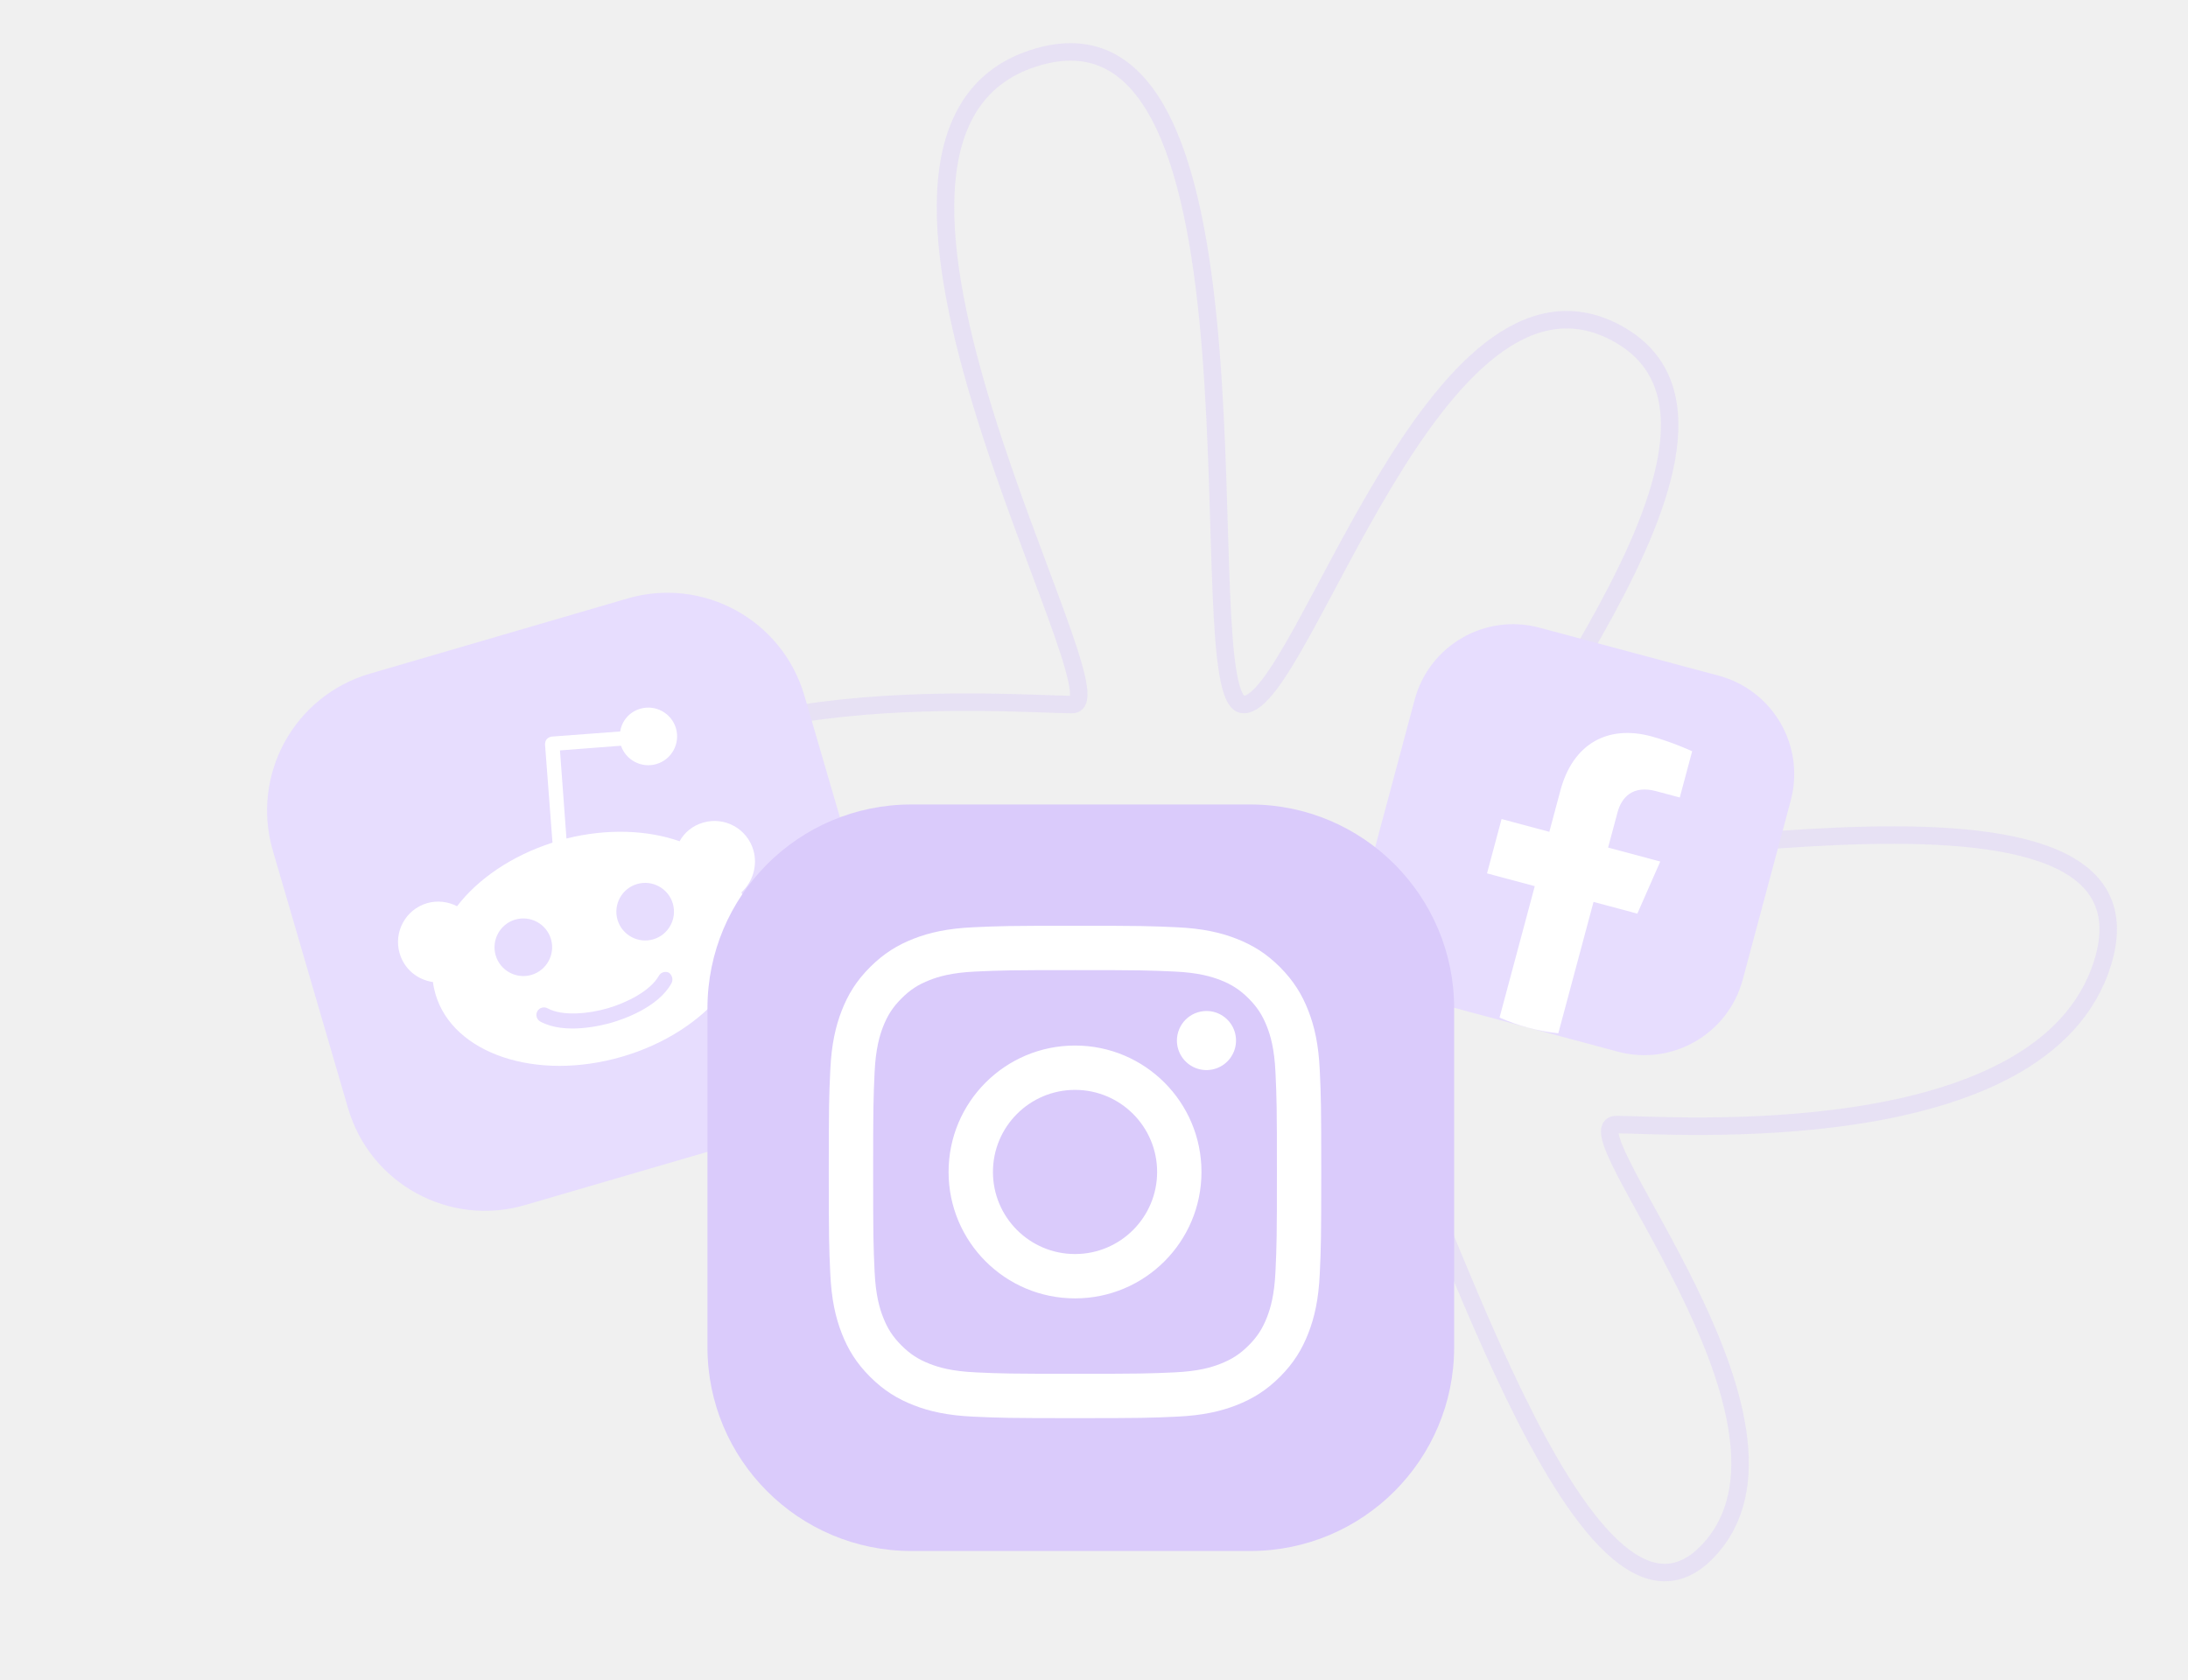
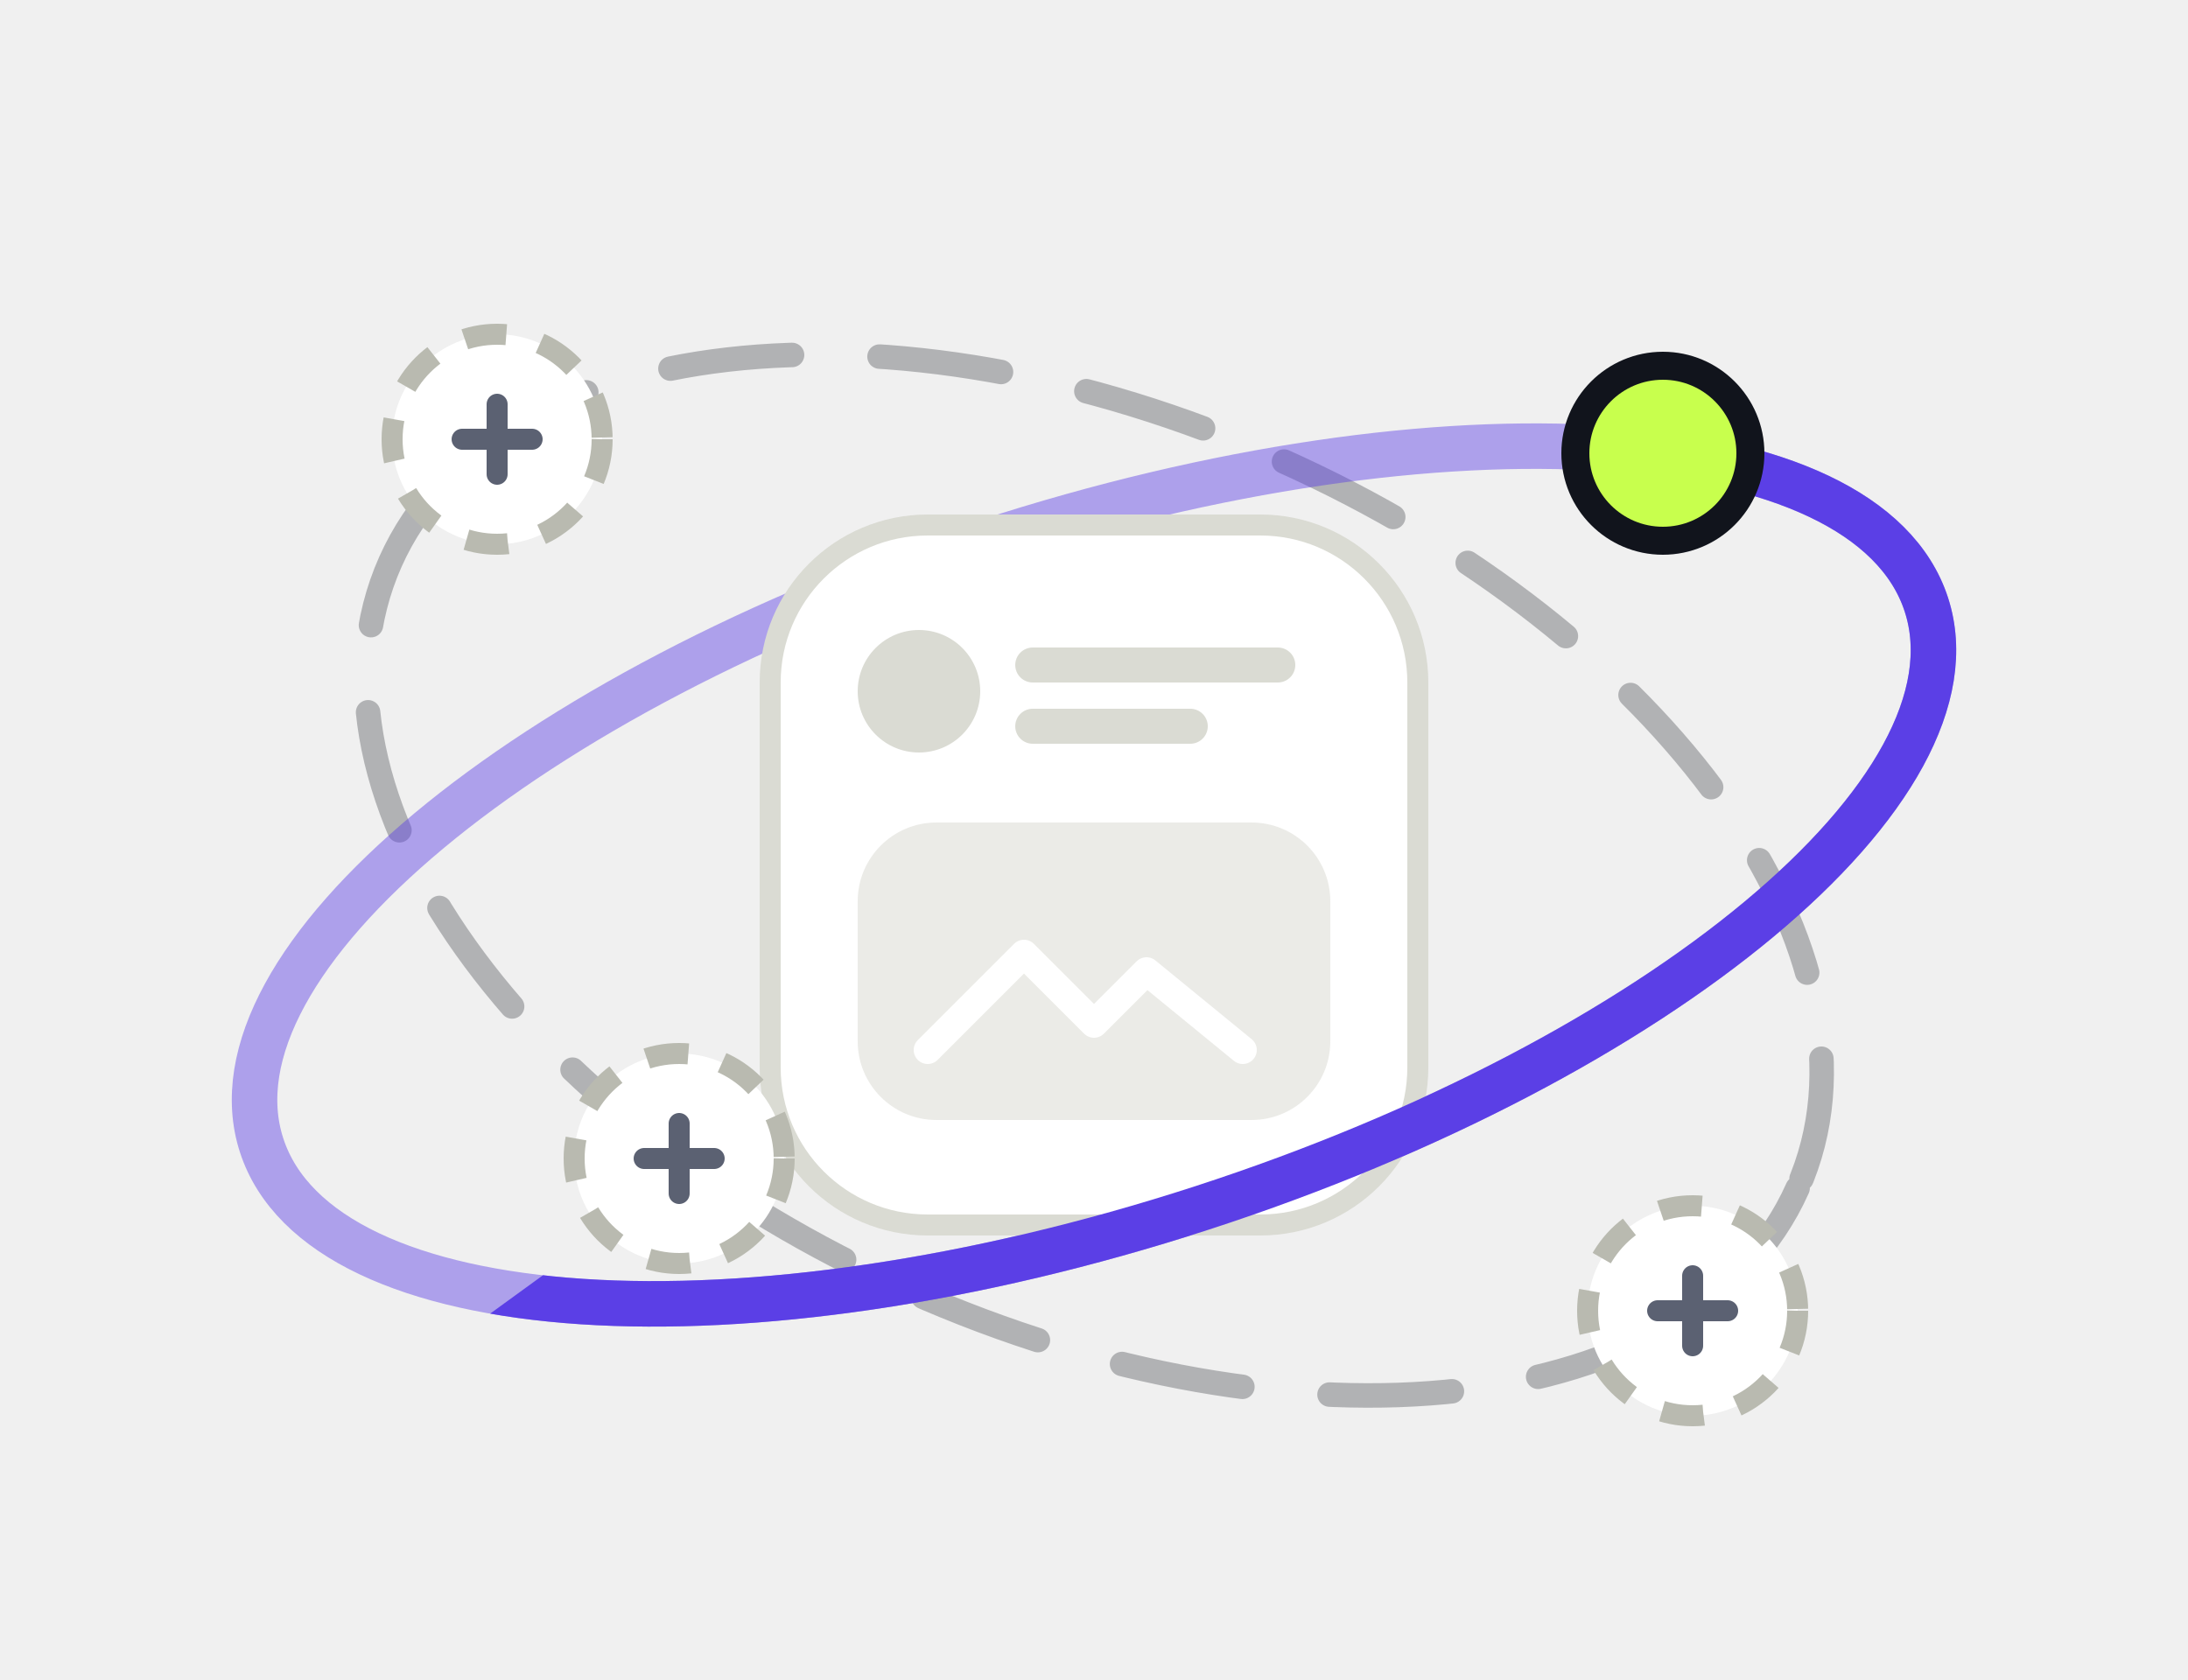
<svg xmlns="http://www.w3.org/2000/svg" width="125" height="96" viewBox="0 0 125 96" fill="none">
-   <path d="M71.052 40.26C67.67 40.26 73.437 -1.364 59.017 3.336C45.308 7.805 64.478 40.26 61.257 40.26C58.035 40.26 35.521 38.391 34.022 48.568C32.348 59.934 61.842 53.572 62.721 55.03C63.599 56.488 51.14 73.749 59.017 79.03C67.178 84.501 77.599 64.261 79.384 64.261C81.17 64.261 90.399 97.419 97.9 88.261C103.996 80.819 89.464 64.261 92.345 64.261C95.226 64.261 116.722 65.943 120.118 55.03C124.269 41.693 87.173 51.217 84.939 48.568C82.705 45.92 102.82 24.661 92.345 19.029C82.003 13.468 74.434 40.26 71.052 40.26Z" stroke="#DACBFB" stroke-opacity="0.4" stroke-linecap="round" />
-   <rect x="13.302" y="40.781" width="31.633" height="31.633" rx="8.151" transform="rotate(-16.275 13.3018 40.7812)" fill="#E7DDFE" />
-   <path d="M43.039 48.577C42.681 47.351 41.396 46.647 40.171 47.005C39.567 47.181 39.102 47.568 38.825 48.072C37 47.43 34.697 47.331 32.362 47.916L31.991 42.88L35.478 42.613C35.757 43.437 36.647 43.91 37.499 43.661C38.369 43.407 38.872 42.489 38.618 41.619C38.364 40.749 37.446 40.246 36.576 40.5C35.955 40.682 35.526 41.192 35.432 41.798L31.529 42.09C31.417 42.103 31.315 42.152 31.242 42.231C31.169 42.31 31.142 42.414 31.137 42.531L31.563 48.15C29.222 48.91 27.311 50.22 26.111 51.784C25.611 51.525 24.988 51.438 24.402 51.609C23.177 51.966 22.473 53.251 22.831 54.476C23.095 55.382 23.851 55.99 24.736 56.117C24.762 56.34 24.812 56.577 24.879 56.807C25.875 60.217 30.638 61.813 35.539 60.382C40.44 58.951 43.597 55.043 42.601 51.633C42.534 51.403 42.454 51.195 42.356 50.992C42.981 50.424 43.303 49.482 43.039 48.577ZM28.317 54.59C28.063 53.719 28.566 52.802 29.436 52.548C30.306 52.294 31.224 52.797 31.478 53.667C31.732 54.537 31.229 55.455 30.359 55.709C29.489 55.963 28.571 55.46 28.317 54.59ZM38.361 56.186C37.594 57.585 35.555 58.258 34.951 58.434C34.348 58.61 32.244 59.128 30.867 58.374C30.661 58.261 30.583 57.994 30.696 57.788C30.81 57.581 31.076 57.504 31.282 57.617C32.154 58.094 33.683 57.918 34.731 57.612C35.778 57.306 37.144 56.638 37.64 55.761C37.753 55.554 38.019 55.477 38.226 55.59C38.402 55.731 38.474 55.98 38.361 56.186ZM37.32 53.676C36.45 53.93 35.532 53.427 35.278 52.557C35.024 51.687 35.527 50.77 36.397 50.516C37.267 50.261 38.185 50.764 38.439 51.635C38.693 52.505 38.19 53.422 37.32 53.676Z" fill="white" />
-   <rect x="82.326" y="34.36" width="22.244" height="22.244" rx="5.822" transform="rotate(15 82.3262 34.3604)" fill="#E7DDFE" />
-   <path d="M93.541 52.208L94.85 49.231L91.87 48.432L92.41 46.418C92.637 45.568 93.275 44.851 94.609 45.208L95.965 45.571L96.673 42.928C96.673 42.928 95.5 42.388 94.325 42.073C91.87 41.416 89.868 42.474 89.147 45.166L88.513 47.533L85.785 46.802L84.953 49.907L87.681 50.638L85.669 58.146C86.194 58.379 86.742 58.573 87.313 58.726C87.883 58.879 88.455 58.985 89.026 59.045L91.038 51.538L93.541 52.208Z" fill="white" />
-   <rect x="40.417" y="45.97" width="42.658" height="42.658" rx="11.644" fill="#DACBFB" />
-   <path d="M56.727 66.969C56.727 64.379 58.826 62.279 61.416 62.279C64.006 62.279 66.106 64.379 66.106 66.969C66.106 69.559 64.006 71.659 61.416 71.659C58.826 71.659 56.727 69.559 56.727 66.969ZM54.192 66.969C54.192 70.959 57.426 74.193 61.416 74.193C65.406 74.193 68.64 70.959 68.64 66.969C68.64 62.979 65.406 59.745 61.416 59.745C57.426 59.745 54.192 62.979 54.192 66.969M67.237 59.459C67.237 59.793 67.336 60.119 67.522 60.397C67.707 60.675 67.971 60.891 68.279 61.019C68.588 61.147 68.927 61.18 69.254 61.115C69.582 61.05 69.883 60.89 70.119 60.654C70.355 60.418 70.516 60.117 70.581 59.789C70.647 59.462 70.613 59.123 70.486 58.814C70.358 58.505 70.142 58.242 69.864 58.056C69.587 57.87 69.26 57.771 68.926 57.771H68.926C68.478 57.772 68.049 57.949 67.732 58.266C67.416 58.582 67.238 59.011 67.237 59.459ZM55.732 78.42C54.361 78.358 53.615 78.129 53.12 77.936C52.463 77.681 51.994 77.376 51.502 76.884C51.009 76.392 50.704 75.924 50.449 75.267C50.256 74.772 50.028 74.026 49.965 72.654C49.897 71.172 49.883 70.726 49.883 66.969C49.883 63.212 49.898 62.768 49.965 61.284C50.028 59.912 50.258 59.168 50.449 58.672C50.705 58.015 51.01 57.546 51.502 57.053C51.994 56.561 52.462 56.256 53.12 56.001C53.615 55.808 54.361 55.58 55.732 55.517C57.215 55.449 57.661 55.435 61.416 55.435C65.171 55.435 65.617 55.45 67.101 55.517C68.473 55.58 69.217 55.81 69.713 56.001C70.37 56.256 70.839 56.562 71.332 57.054C71.824 57.546 72.128 58.015 72.384 58.672C72.577 59.167 72.806 59.913 72.868 61.284C72.936 62.768 72.95 63.213 72.95 66.969C72.95 70.726 72.936 71.171 72.868 72.655C72.805 74.026 72.576 74.772 72.384 75.267C72.128 75.924 71.824 76.393 71.332 76.884C70.84 77.376 70.37 77.681 69.713 77.936C69.218 78.13 68.473 78.358 67.101 78.421C65.618 78.489 65.173 78.502 61.416 78.502C57.659 78.502 57.215 78.489 55.732 78.421M55.616 52.986C54.118 53.054 53.095 53.292 52.201 53.639C51.276 53.999 50.492 54.48 49.709 55.262C48.926 56.044 48.445 56.828 48.086 57.754C47.739 58.649 47.501 59.671 47.433 61.169C47.364 62.669 47.348 63.149 47.348 66.969C47.348 70.79 47.364 71.269 47.433 72.769C47.501 74.267 47.739 75.29 48.086 76.184C48.445 77.109 48.926 77.894 49.709 78.676C50.492 79.457 51.275 79.938 52.201 80.299C53.096 80.646 54.118 80.884 55.616 80.952C57.117 81.02 57.595 81.037 61.416 81.037C65.236 81.037 65.716 81.021 67.216 80.952C68.713 80.884 69.736 80.646 70.63 80.299C71.555 79.938 72.34 79.458 73.123 78.676C73.906 77.894 74.385 77.109 74.745 76.184C75.093 75.29 75.332 74.267 75.399 72.769C75.467 71.268 75.483 70.79 75.483 66.969C75.483 63.149 75.467 62.669 75.399 61.169C75.331 59.671 75.093 58.648 74.745 57.754C74.385 56.829 73.904 56.045 73.123 55.262C72.341 54.479 71.555 53.999 70.632 53.639C69.736 53.292 68.713 53.053 67.217 52.986C65.717 52.917 65.237 52.901 61.417 52.901C57.598 52.901 57.117 52.917 55.616 52.986" fill="white" />
+   <defs>
+     <clipPath id="f">
+       <rect x="-20" y="50" width="165" height="60" transform="rotate(-18 62.5 50)" />
+     </clipPath>
+   </defs>
+   <ellipse cx="62.5" cy="50" rx="44" ry="26" transform="rotate(24 62.5 50)" stroke="#11141C" stroke-opacity=".28" stroke-width="1.4" stroke-linecap="round" stroke-dasharray="7 5" />
+   <ellipse cx="62.5" cy="50" rx="50" ry="20" transform="rotate(-18 62.5 50)" stroke="#5B3FE6" stroke-opacity=".45" stroke-width="2.6" />
+   <rect x="44" y="30" width="37" height="40" rx="9" fill="#FFFFFF" stroke="#DADBD3" stroke-width="1.2" />
+   <circle cx="52.5" cy="39.5" r="3.5" fill="#DADBD3" />
+   <path d="M59 38h14M59 41.5h9" stroke="#DADBD3" stroke-width="2" stroke-linecap="round" />
+   <rect x="49" y="47" width="27" height="17" rx="4.5" fill="#DADBD3" fill-opacity=".55" />
+   <path d="m53 60 5.5-5.5 4 4 3-3 5.5 4.5" stroke="#FFFFFF" stroke-width="1.6" stroke-linecap="round" stroke-linejoin="round" />
+   <ellipse cx="62.5" cy="50" rx="50" ry="20" transform="rotate(-18 62.5 50)" stroke="#5B3FE6" stroke-width="2.6" clip-path="url(#f)" />
+   <circle cx="28.4" cy="25.1" r="6" fill="#FFFFFF" stroke="#B9BAB0" stroke-width="1.2" stroke-dasharray="2.4 2" />
+   <path d="M26.4 25.1h4M28.4 23.1v4" stroke="#5B6172" stroke-width="1.2" stroke-linecap="round" />
+   <circle cx="96.7" cy="74.9" r="6" fill="#FFFFFF" stroke="#B9BAB0" stroke-width="1.2" stroke-dasharray="2.4 2" />
+   <path d="M94.7 74.9h4M96.7 72.9v4" stroke="#5B6172" stroke-width="1.2" stroke-linecap="round" />
+   <circle cx="38.8" cy="66.2" r="6" fill="#FFFFFF" stroke="#B9BAB0" stroke-width="1.2" stroke-dasharray="2.4 2" />
+   <path d="M36.8 66.2h4M38.8 64.2v4" stroke="#5B6172" stroke-width="1.2" stroke-linecap="round" />
+   <circle cx="95" cy="25.9" r="5" fill="#C8FF4D" stroke="#11141C" stroke-width="1.6" />
</svg>
